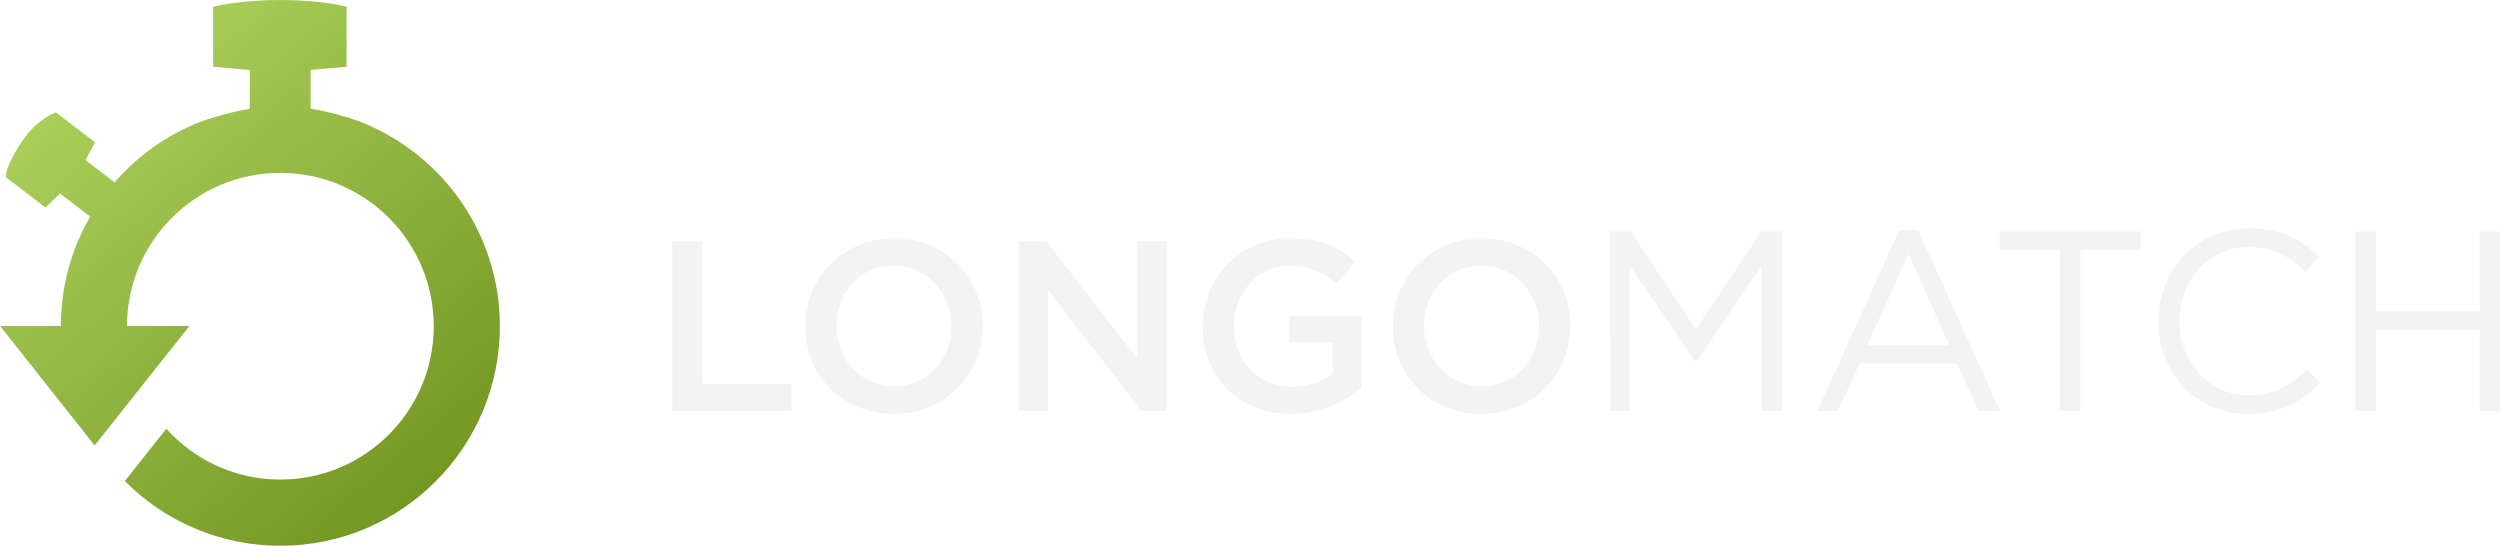
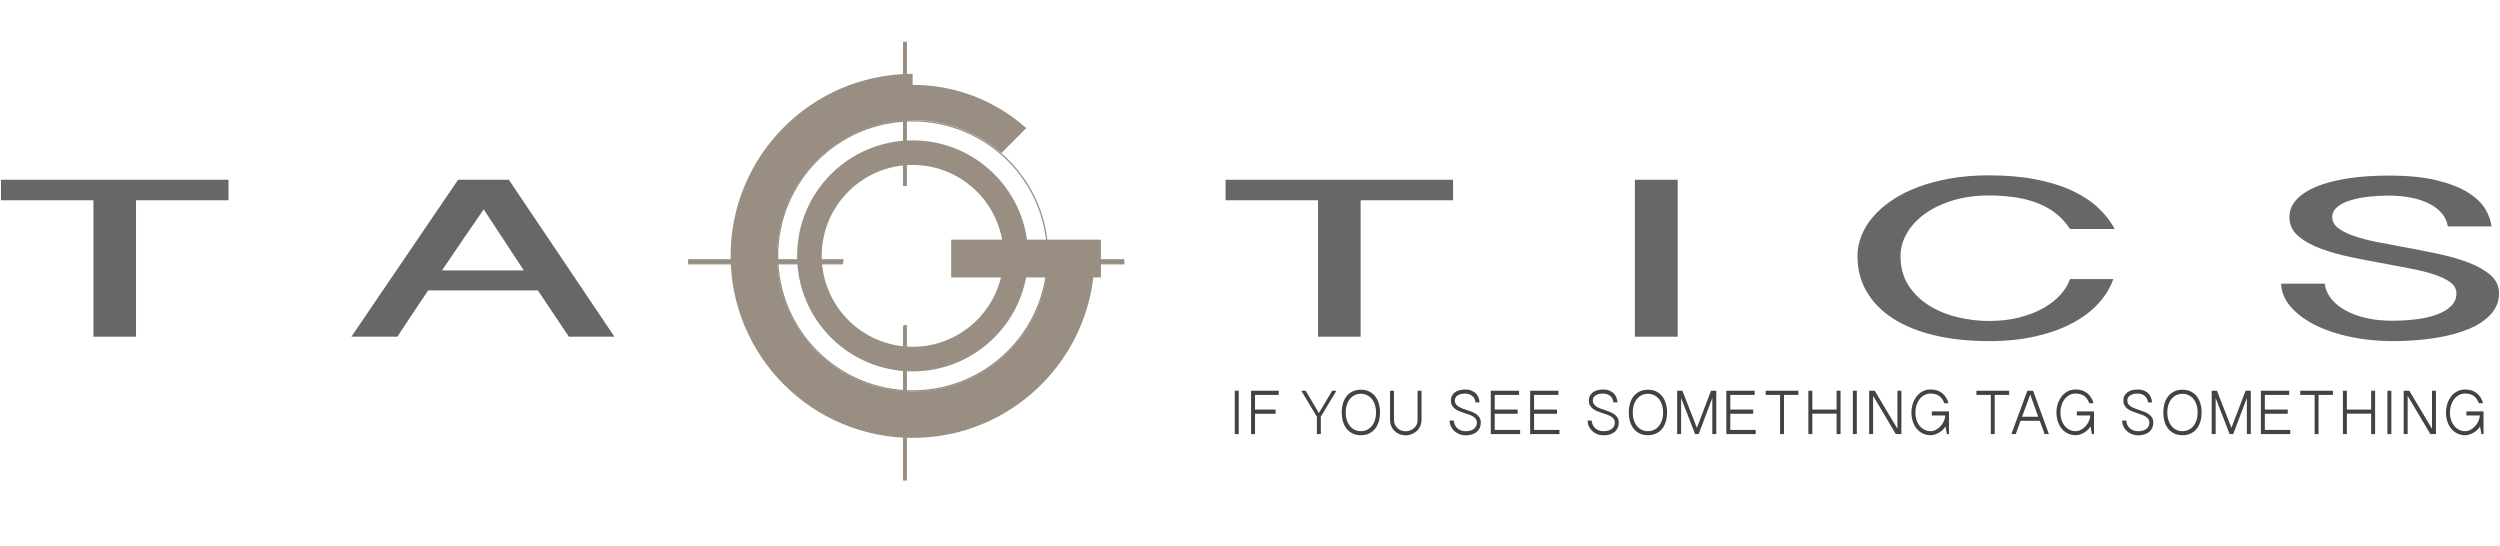
- <svg xmlns="http://www.w3.org/2000/svg" version="1.1" id="Capa_1" x="0px" y="0px" width="1920" height="419.141" viewBox="0 0 1920 419.141" enable-background="new 0 0 480 270.148" xml:space="preserve">
-   <defs id="defs34" />
-   <linearGradient id="SVGID_1_" gradientUnits="userSpaceOnUse" x1="126.907" y1="166.377" x2="69.908" y2="99.377" gradientTransform="matrix(5.289577,0,0,5.289577,-307.4831,-477.9291)">
-     <stop offset="0" style="stop-color:#6E921C" id="stop4" />
-     <stop offset="1" style="stop-color:#ABD05C" id="stop6" />
-   </linearGradient>
-   <path d="m 171.721,87.966 c 10.653,-2.883 19.614,-4.316 20.085,-4.364 V 53.774 l -28.13,-2.534 V 5.115 c 0,0 20.539,-5.115 51.267,-5.115 32.785,0 51.24,5.115 51.24,5.115 V 51.251 l -27.659,2.476 v 29.865 c 0.545,0.032 6.654,0.619 20.185,4.242 13.515,3.639 20.312,6.612 20.312,6.612 61.491,25.157 104.887,85.532 104.887,156.085 0,93.118 -75.488,168.611 -168.574,168.611 -46.686,0 -88.939,-18.99 -119.465,-49.685 l 31.859,-40.206 c 21.55,23.951 52.785,39.048 87.585,39.048 65.046,0 117.794,-52.695 117.794,-117.762 0,-65.062 -52.748,-117.788 -117.794,-117.788 -64.988,0 -117.656,52.626 -117.799,117.55 h 48.008 L 72.689,342.125 0,250.297 h 46.744 c 0.026,-30.553 8.215,-59.222 22.512,-83.951 L 46.067,148.605 34.874,159.333 4.718,136.233 c 0,0 -1.873,-7.442 13.16,-28.982 C 29.32,90.833 42.935,86.278 42.935,86.278 l 30.135,23.1 -7.448,13.536 22.359,17.149 c 17.641,-20.349 40.095,-36.382 65.575,-46.4 0.005,0.005 7.495,-2.793 18.164,-5.697 z" id="path8" style="fill:url(#SVGID_1_)" />
-   <g id="g10" transform="matrix(5.289577,0,0,5.289577,-307.4831,-477.9291)">
-     <path d="m 155.734,125.384 h 4.333 v 20.699 h 12.958 v 3.94 h -17.29 l -0.001,-24.639 0,0 z" id="path12" style="fill:#f3f3f3" />
-     <path d="m 175.029,137.778 v -0.074 c 0,-6.935 5.354,-12.743 12.922,-12.743 7.565,0 12.851,5.738 12.851,12.674 v 0.069 c 0,6.938 -5.351,12.742 -12.917,12.742 -7.578,0 -12.856,-5.736 -12.856,-12.668 z m 21.23,0 v -0.074 c 0,-4.786 -3.485,-8.771 -8.378,-8.771 -4.897,0 -8.313,3.91 -8.313,8.698 v 0.069 c 0,4.79 3.486,8.729 8.383,8.729 4.89,0.004 8.308,-3.868 8.308,-8.651 z" id="path14" style="fill:#f3f3f3" />
-     <path d="m 206.043,125.384 h 4.009 l 13.204,17.037 v -17.037 h 4.26 v 24.643 h -3.626 l -13.593,-17.53 v 17.53 h -4.254 v -24.643 l 0,0 z" id="path16" style="fill:#f3f3f3" />
-     <path d="m 232.758,137.778 v -0.074 c 0,-6.901 5.283,-12.743 12.715,-12.743 4.294,0 6.933,1.196 9.464,3.341 l -2.743,3.274 c -1.897,-1.617 -3.768,-2.643 -6.896,-2.643 -4.545,0 -7.995,3.981 -7.995,8.698 v 0.069 c 0,5.07 3.344,8.801 8.378,8.801 2.328,0 4.437,-0.737 5.952,-1.86 v -4.617 h -6.305 v -3.768 h 10.491 v 10.354 c -2.432,2.077 -5.917,3.834 -10.277,3.834 -7.717,0.002 -12.784,-5.488 -12.784,-12.666 z" id="path18" style="fill:#f3f3f3" />
-     <path d="m 260.358,137.778 v -0.074 c 0,-6.935 5.352,-12.743 12.925,-12.743 7.565,0 12.85,5.738 12.85,12.674 v 0.069 c 0,6.938 -5.354,12.742 -12.92,12.742 -7.574,0 -12.855,-5.736 -12.855,-12.668 z m 21.229,0 v -0.074 c 0,-4.786 -3.485,-8.771 -8.378,-8.771 -4.896,0 -8.312,3.91 -8.312,8.698 v 0.069 c 0,4.79 3.484,8.729 8.381,8.729 4.896,0.004 8.309,-3.868 8.309,-8.651 z" id="path20" style="fill:#f3f3f3" />
-     <path d="m 291.892,123.943 h 2.982 l 9.496,14.229 9.509,-14.229 h 2.979 v 26.081 h -2.943 v -21.127 l -9.498,13.976 h -0.149 l -9.502,-13.938 v 21.091 h -2.87 l -0.004,-26.083 0,0 z" id="path22" style="fill:#f3f3f3" />
-     <path d="m 333.883,123.755 h 2.756 l 11.893,26.271 h -3.169 l -3.058,-6.895 h -14.197 l -3.091,6.895 h -3.021 l 11.887,-26.271 z m 7.267,16.694 -5.921,-13.267 -5.966,13.267 h 11.887 z" id="path24" style="fill:#f3f3f3" />
-     <path d="m 357.203,126.659 h -8.752 v -2.717 h 20.492 v 2.717 h -8.754 v 23.364 h -2.986 v -23.364 z" id="path26" style="fill:#f3f3f3" />
-     <path d="m 371.515,137.057 v -0.071 c 0,-7.382 5.515,-13.492 13.188,-13.492 4.735,0 7.565,1.675 10.177,4.137 l -2.011,2.161 c -2.198,-2.089 -4.66,-3.578 -8.197,-3.578 -5.776,0 -10.103,4.696 -10.103,10.696 v 0.076 c 0,6.039 4.36,10.769 10.103,10.769 3.572,0 5.925,-1.378 8.419,-3.763 l 1.938,1.896 c -2.719,2.761 -5.702,4.59 -10.432,4.59 -7.527,-0.003 -13.082,-5.93 -13.082,-13.421 z" id="path28" style="fill:#f3f3f3" />
-     <path d="m 400.17,123.943 h 2.944 v 11.587 h 15.054 v -11.587 h 2.94 v 26.081 h -2.94 v -11.736 h -15.054 v 11.736 h -2.944 v -26.081 z" id="path30" style="fill:#f3f3f3" />
+ <svg xmlns="http://www.w3.org/2000/svg" version="1.1" id="Capa_1" x="0px" y="0px" width="1920px" height="419.141px" viewBox="0 0 1920 419.141" enable-background="new 0 0 1920 419.141" xml:space="preserve">
+   <g>
+     <g>
+       <path fill="#676767" d="M175.464,138.05v15.751h-70.997v104.78H71.754v-104.78H0.756V138.05H175.464z" />
+       <path fill="#676767" d="M390.792,138.05l81.089,120.531h-34.976l-23.839-35.557h-84.222c-3.829,5.722-7.805,11.647-11.921,17.778    c-4.118,6.129-8.034,12.059-11.746,17.778h-35.323l81.959-120.531H390.792z M371.477,160.78    c-5.454,7.921-10.762,15.655-15.922,23.199c-5.163,7.545-10.527,15.436-16.096,23.672h62.818L371.477,160.78z" />
+       <path fill="#676767" d="M1115.955,138.05v15.751h-70.997v104.78h-32.713v-104.78h-70.998V138.05H1115.955z" />
+       <path fill="#676767" d="M1288.476,138.05v120.531h-32.886V138.05H1288.476z" />
+       <path fill="#676767" d="M1459.604,196.807c0,8.487,1.976,15.843,5.917,22.068c3.943,6.226,9.138,11.381,15.576,15.468    c6.437,4.089,13.717,7.137,21.839,9.147c8.119,2.014,16.354,3.018,24.708,3.018c8.584,0,16.385-0.91,23.404-2.733    c7.02-1.825,13.168-4.244,18.448-7.264c5.274-3.017,9.627-6.443,13.05-10.278c3.422-3.836,5.828-7.796,7.221-11.885h33.237    c-2.323,6.602-6.093,12.795-11.313,18.58c-5.217,5.784-11.859,10.829-19.924,15.136s-17.461,7.704-28.188,10.187    c-10.731,2.482-22.708,3.724-35.935,3.724c-15.429,0-29.38-1.477-41.852-4.433c-12.472-2.952-23.084-7.242-31.841-12.872    c-8.76-5.625-15.517-12.48-20.271-20.559c-4.76-8.081-7.138-17.244-7.138-27.493c0-5.281,1.015-10.483,3.045-15.607    c2.029-5.125,5.02-9.981,8.962-14.572c3.945-4.588,8.79-8.817,14.53-12.684c5.745-3.868,12.358-7.215,19.839-10.045    c7.482-2.83,15.776-5.045,24.886-6.648c9.103-1.604,18.937-2.405,29.493-2.405c13.338,0,25.319,1.022,35.933,3.065    c10.614,2.043,19.895,4.904,27.841,8.582c7.946,3.677,14.646,8.033,20.101,13.062c5.451,5.031,9.746,10.532,12.878,16.504h-34.282    c-5.569-8.676-13.457-15.136-23.664-19.381c-10.211-4.244-23.145-6.366-38.806-6.366c-9.978,0-19.115,1.259-27.406,3.773    c-8.299,2.515-15.432,5.91-21.404,10.185c-5.975,4.276-10.617,9.243-13.922,14.902    C1461.262,184.64,1459.604,190.582,1459.604,196.807z" />
+       <path fill="#676767" d="M1785.429,217.837c0.466,4.151,2.06,7.955,4.789,11.413c2.722,3.457,6.35,6.459,10.874,9.006    c4.525,2.547,9.834,4.528,15.924,5.941c6.088,1.415,12.789,2.122,20.099,2.122c6.496,0,12.727-0.378,18.703-1.132    c5.976-0.756,11.227-1.963,15.751-3.632c4.525-1.665,8.147-3.833,10.873-6.506c2.727-2.672,4.09-5.927,4.09-9.761    c0-3.27-1.478-6.037-4.438-8.3c-2.957-2.265-6.932-4.243-11.918-5.941c-4.99-1.698-10.677-3.175-17.056-4.433    c-6.382-1.258-12.991-2.514-19.835-3.773c-9.049-1.634-18.041-3.362-26.972-5.186c-8.938-1.822-16.969-4.071-24.102-6.744    c-7.136-2.671-12.906-5.941-17.314-9.808c-4.411-3.868-6.613-8.661-6.613-14.383c0-5.155,1.882-9.715,5.657-13.675    c3.766-3.961,9.016-7.292,15.746-9.997c6.727-2.703,14.762-4.746,24.101-6.13c9.339-1.383,19.575-2.075,30.714-2.075    c14.85,0,27.231,1.226,37.149,3.678c9.923,2.452,17.895,5.597,23.93,9.431c6.03,3.836,10.412,8.049,13.138,12.638    c2.726,4.59,4.318,9.023,4.785,13.298h-33.586c-0.579-3.835-2.148-7.23-4.697-10.186c-2.554-2.955-5.858-5.437-9.918-7.45    c-4.063-2.012-8.73-3.521-14.01-4.528c-5.28-1.004-10.874-1.509-16.791-1.509c-5.339,0-10.59,0.299-15.747,0.896    c-5.161,0.598-9.806,1.541-13.923,2.83c-4.119,1.289-7.426,2.987-9.917,5.092c-2.495,2.107-3.741,4.669-3.741,7.687    c0,3.27,1.506,6.068,4.525,8.394c3.015,2.327,7.016,4.355,12.006,6.083c4.985,1.729,10.701,3.239,17.138,4.526    c6.438,1.29,13.14,2.562,20.101,3.82c9.05,1.635,17.982,3.381,26.796,5.234c8.815,1.855,16.762,4.118,23.842,6.792    c7.073,2.671,12.789,5.909,17.138,9.712c4.354,3.806,6.525,8.476,6.525,14.007c0,6.034-2.059,11.348-6.177,15.939    c-4.118,4.588-9.829,8.408-17.14,11.456c-7.31,3.054-15.98,5.364-26.016,6.933c-10.035,1.572-20.968,2.356-32.798,2.356    c-10.677,0-21.057-1.019-31.149-3.065c-10.094-2.042-19.084-4.982-26.973-8.814c-7.889-3.838-14.301-8.474-19.229-13.912    c-4.931-5.438-7.569-11.554-7.916-18.345H1785.429z" />
+     </g>
+     <path d="M197.407,199.037" />
+     <path fill="#988E82" d="M700.899,107.796c-48.996,0-88.709,39.717-88.709,88.71c0,48.994,39.713,88.712,88.709,88.712   c48.991,0,88.709-39.718,88.709-88.712C789.608,147.514,749.891,107.796,700.899,107.796z M700.899,266.322   c-38.559,0-69.817-31.257-69.817-69.815c0-38.562,31.259-69.82,69.817-69.82c38.56,0,69.82,31.258,69.82,69.82   C770.72,235.065,739.459,266.322,700.899,266.322z" />
+     <circle fill="none" stroke="#988E82" stroke-miterlimit="10" cx="700.899" cy="196.507" r="103.704" />
+     <g>
+       <g>
+         <path fill="#988E82" stroke="#988E82" stroke-miterlimit="10" d="M696,32.57h-2v110.35c0-0.04,2-0.128,2-0.128V32.57z" />
+         <path fill="#988E82" stroke="#988E82" stroke-miterlimit="10" d="M529,199.57v3h118.314c-0.04,0-0.129,0-0.129-3H529z" />
+         <path fill="#988E82" stroke="#988E82" stroke-miterlimit="10" d="M863,199.57H754.612c0,3-0.089,3-0.129,3H863V199.57z" />
+         <path fill="#988E82" stroke="#988E82" stroke-miterlimit="10" d="M694,368.57h2V250.224c0,0-2-0.093-2-0.13V368.57z" />
+       </g>
+     </g>
+     <rect x="730.5" y="184.07" fill="#988E82" width="115" height="29" />
+     <g>
+       <path fill="#988E82" d="M805.22,199.07c-1.018,56-47.318,102.132-104.32,102.132c-57.639,0-104.365-46.895-104.365-104.535    c0-57.638,46.727-104.449,104.365-104.449c26.057,0,49.865,9.532,68.154,25.324l19.13-19.151    c-23.209-20.654-53.772-33.234-87.284-33.234c-72.546,0-131.353,58.802-131.353,131.351c0,72.543,58.807,131.364,131.353,131.364    c71.908,0,130.283-57.802,131.307-128.802C823.132,199.07,814.888,199.07,805.22,199.07z" />
+     </g>
+     <path fill="#988E82" d="M804.948,199.037c-1.348,56.327-47.398,101.584-104.049,101.584c-57.5,0-104.113-46.615-104.113-104.114   c0-56.973,45.761-103.254,102.532-104.101c0.525-0.007,1.054-0.012,1.581-0.012c0-11.892,0-23.783,0-35.676   c-0.529,0-1.057,0.003-1.583,0.008c-76.473,0.849-138.206,63.107-138.206,139.781c0,77.204,62.586,139.789,139.789,139.789   c76.355,0,138.369-61.226,139.724-137.259C828.857,199.037,816.326,199.037,804.948,199.037z" />
+     <path d="M203.849,562.452" />
+     <g>
+       <path fill="#424242" d="M951.341,300.078v33.307h-3.029v-33.307H951.341z" />
+       <path fill="#424242" d="M982.032,300.078v3.214h-18.181v11.259h15.804v3.214h-15.804v15.62h-3.03v-33.307H982.032z" />
+       <path fill="#424242" d="M1012.88,317.242l10.266-17.164h3.214l-11.963,19.933v13.374h-3.03v-13.374l-11.991-19.933h3.396    L1012.88,317.242z" />
+       <path fill="#424242" d="M1059.846,316.77c0,2.562-0.327,4.914-0.981,7.055c-0.652,2.143-1.603,3.983-2.848,5.524    c-1.244,1.541-2.78,2.743-4.608,3.604c-1.83,0.863-3.919,1.294-6.272,1.294c-2.35,0-4.434-0.431-6.254-1.294    c-1.82-0.861-3.356-2.063-4.611-3.604c-1.253-1.541-2.203-3.382-2.847-5.524c-0.646-2.141-0.967-4.493-0.967-7.055    c0-2.558,0.32-4.909,0.967-7.051c0.644-2.143,1.594-3.983,2.847-5.524c1.255-1.541,2.791-2.743,4.611-3.606    c1.82-0.862,3.904-1.292,6.254-1.292c2.354,0,4.442,0.43,6.272,1.292c1.828,0.863,3.364,2.065,4.608,3.606    c1.245,1.541,2.195,3.382,2.848,5.524C1059.519,311.86,1059.846,314.212,1059.846,316.77z M1056.788,316.77    c0-2.244-0.3-4.256-0.901-6.031c-0.6-1.778-1.424-3.279-2.469-4.509c-1.046-1.226-2.276-2.167-3.696-2.819    c-1.419-0.654-2.947-0.979-4.586-0.979c-1.653,0-3.184,0.325-4.596,0.979c-1.411,0.652-2.638,1.594-3.684,2.819    c-1.045,1.229-1.864,2.73-2.455,4.509c-0.592,1.775-0.89,3.787-0.89,6.031c0,2.248,0.298,4.26,0.89,6.035    c0.591,1.778,1.41,3.283,2.455,4.521c1.046,1.234,2.272,2.181,3.684,2.834c1.412,0.653,2.942,0.98,4.596,0.98    c1.639,0,3.167-0.327,4.586-0.98c1.42-0.653,2.65-1.6,3.696-2.834c1.045-1.237,1.869-2.742,2.469-4.521    C1056.488,321.029,1056.788,319.018,1056.788,316.77z" />
+       <path fill="#424242" d="M1070.579,300.078v22.415c0,1.358,0.257,2.577,0.771,3.656s1.188,1.993,2.023,2.741    c0.837,0.75,1.776,1.324,2.822,1.724c1.045,0.404,2.089,0.604,3.136,0.604c1.13,0,2.253-0.183,3.369-0.55    c1.113-0.365,2.115-0.91,3.004-1.632c0.888-0.723,1.61-1.621,2.169-2.692c0.555-1.069,0.834-2.319,0.834-3.747v-22.519h3.03    v22.284c0,1.287-0.171,2.48-0.508,3.577c-0.34,1.099-0.804,2.091-1.386,2.979c-0.583,0.887-1.274,1.671-2.076,2.351    c-0.801,0.68-1.658,1.245-2.572,1.698c-0.914,0.452-1.868,0.797-2.862,1.031c-0.991,0.234-1.975,0.353-2.95,0.353    c-1.411,0-2.817-0.257-4.219-0.771c-1.402-0.513-2.669-1.275-3.802-2.286c-1.132-1.009-2.05-2.273-2.757-3.787    c-0.704-1.516-1.057-3.265-1.057-5.25v-22.18H1070.579z" />
+       <path fill="#424242" d="M1116.471,322.99c0.069,1.182,0.339,2.275,0.812,3.276c0.47,1.002,1.101,1.864,1.894,2.586    c0.792,0.723,1.724,1.288,2.794,1.698c1.071,0.41,2.25,0.614,3.539,0.614c1.149,0,2.25-0.121,3.305-0.365    c1.053-0.246,1.982-0.631,2.783-1.163s1.439-1.219,1.92-2.063c0.479-0.845,0.717-1.877,0.717-3.096    c0-1.099-0.287-2.024-0.861-2.782c-0.574-0.757-1.327-1.407-2.261-1.946c-0.931-0.54-1.993-1.014-3.186-1.424    c-1.194-0.408-2.417-0.823-3.67-1.24c-1.254-0.418-2.479-0.87-3.669-1.358c-1.194-0.487-2.257-1.089-3.188-1.804    c-0.934-0.713-1.686-1.574-2.261-2.585c-0.574-1.011-0.861-2.237-0.861-3.685c0-1.375,0.264-2.589,0.797-3.645    c0.53-1.053,1.274-1.941,2.232-2.662c0.959-0.724,2.099-1.269,3.422-1.634c1.323-0.364,2.779-0.549,4.363-0.549    c2.107,0,3.867,0.314,5.275,0.941c1.412,0.627,2.544,1.424,3.397,2.391c0.853,0.967,1.472,2.034,1.854,3.199    c0.384,1.168,0.61,2.289,0.679,3.37h-3.134c-0.087-1.113-0.356-2.094-0.81-2.938s-1.041-1.556-1.764-2.13    c-0.724-0.574-1.554-1.005-2.495-1.292c-0.939-0.288-1.941-0.432-3.003-0.432c-0.958,0-1.903,0.097-2.834,0.286    c-0.932,0.193-1.764,0.502-2.496,0.929c-0.731,0.427-1.322,0.98-1.775,1.658c-0.453,0.68-0.68,1.516-0.68,2.507    c0,1.099,0.288,2.029,0.862,2.796s1.327,1.429,2.26,1.984c0.932,0.559,1.994,1.047,3.187,1.464    c1.194,0.417,2.412,0.837,3.657,1.254c1.246,0.418,2.464,0.875,3.657,1.372c1.193,0.496,2.256,1.1,3.187,1.815    c0.932,0.714,1.686,1.562,2.261,2.548c0.574,0.982,0.861,2.181,0.861,3.591c0,1.62-0.291,3.048-0.874,4.284    c-0.585,1.236-1.398,2.269-2.443,3.096c-1.046,0.828-2.284,1.45-3.723,1.867c-1.437,0.417-2.999,0.627-4.689,0.627    c-1.532,0-3.017-0.267-4.452-0.796c-1.438-0.531-2.723-1.284-3.854-2.261c-1.132-0.976-2.051-2.163-2.755-3.564    c-0.707-1.403-1.084-2.981-1.137-4.74H1116.471z" />
+       <path fill="#424242" d="M1166.65,300.078v3.214h-18.703v11.259h17.606v3.214h-17.606v12.407h19.514v3.213h-22.544v-33.307H1166.65    z" />
+       <path fill="#424242" d="M1196.87,300.078v3.214h-18.702v11.259h17.606v3.214h-17.606v12.407h19.514v3.213h-22.544v-33.307H1196.87    z" />
+       <path fill="#424242" d="M1222.416,322.99c0.068,1.182,0.34,2.275,0.811,3.276c0.47,1.002,1.101,1.864,1.894,2.586    c0.793,0.723,1.724,1.288,2.795,1.698s2.25,0.614,3.54,0.614c1.148,0,2.25-0.121,3.305-0.365c1.052-0.246,1.98-0.631,2.781-1.163    s1.441-1.219,1.921-2.063c0.479-0.845,0.718-1.877,0.718-3.096c0-1.099-0.287-2.024-0.862-2.782    c-0.574-0.757-1.327-1.407-2.26-1.946c-0.932-0.54-1.995-1.014-3.188-1.424c-1.193-0.408-2.415-0.823-3.67-1.24    c-1.254-0.418-2.478-0.87-3.669-1.358c-1.192-0.487-2.256-1.089-3.188-1.804c-0.933-0.713-1.686-1.574-2.26-2.585    s-0.862-2.237-0.862-3.685c0-1.375,0.265-2.589,0.797-3.645c0.53-1.053,1.275-1.941,2.233-2.662    c0.958-0.724,2.1-1.269,3.422-1.634c1.323-0.364,2.778-0.549,4.363-0.549c2.107,0,3.866,0.314,5.275,0.941    c1.411,0.627,2.543,1.424,3.396,2.391c0.854,0.967,1.473,2.034,1.854,3.199c0.384,1.168,0.61,2.289,0.68,3.37h-3.135    c-0.086-1.113-0.356-2.094-0.809-2.938c-0.453-0.845-1.04-1.556-1.764-2.13s-1.554-1.005-2.495-1.292    c-0.939-0.288-1.941-0.432-3.003-0.432c-0.958,0-1.903,0.097-2.835,0.286c-0.931,0.193-1.763,0.502-2.495,0.929    c-0.731,0.427-1.323,0.98-1.775,1.658c-0.453,0.68-0.68,1.516-0.68,2.507c0,1.099,0.287,2.029,0.861,2.796    c0.575,0.767,1.328,1.429,2.261,1.984c0.931,0.559,1.994,1.047,3.188,1.464c1.192,0.417,2.411,0.837,3.656,1.254    c1.245,0.418,2.464,0.875,3.657,1.372c1.192,0.496,2.256,1.1,3.188,1.815c0.931,0.714,1.686,1.562,2.26,2.548    c0.574,0.982,0.861,2.181,0.861,3.591c0,1.62-0.291,3.048-0.874,4.284c-0.585,1.236-1.398,2.269-2.442,3.096    c-1.047,0.828-2.286,1.45-3.725,1.867c-1.436,0.417-2.998,0.627-4.688,0.627c-1.533,0-3.018-0.267-4.454-0.796    c-1.437-0.531-2.722-1.284-3.854-2.261c-1.133-0.976-2.051-2.163-2.755-3.564c-0.707-1.403-1.084-2.981-1.137-4.74H1222.416z" />
+       <path fill="#424242" d="M1280.301,316.77c0,2.562-0.327,4.914-0.981,7.055c-0.652,2.143-1.603,3.983-2.848,5.524    c-1.243,1.541-2.78,2.743-4.608,3.604c-1.83,0.863-3.919,1.294-6.271,1.294c-2.351,0-4.435-0.431-6.255-1.294    c-1.819-0.861-3.356-2.063-4.61-3.604s-2.204-3.382-2.848-5.524c-0.646-2.141-0.967-4.493-0.967-7.055    c0-2.558,0.321-4.909,0.967-7.051c0.644-2.143,1.594-3.983,2.848-5.524s2.791-2.743,4.61-3.606    c1.82-0.862,3.904-1.292,6.255-1.292c2.353,0,4.441,0.43,6.271,1.292c1.828,0.863,3.365,2.065,4.608,3.606    c1.245,1.541,2.195,3.382,2.848,5.524C1279.974,311.86,1280.301,314.212,1280.301,316.77z M1277.243,316.77    c0-2.244-0.3-4.256-0.901-6.031c-0.6-1.778-1.424-3.279-2.468-4.509c-1.046-1.226-2.276-2.167-3.697-2.819    c-1.419-0.654-2.947-0.979-4.585-0.979c-1.654,0-3.185,0.325-4.597,0.979c-1.411,0.652-2.637,1.594-3.684,2.819    c-1.044,1.229-1.864,2.73-2.455,4.509c-0.591,1.775-0.889,3.787-0.889,6.031c0,2.248,0.298,4.26,0.889,6.035    c0.591,1.778,1.411,3.283,2.455,4.521c1.047,1.234,2.272,2.181,3.684,2.834c1.412,0.653,2.942,0.98,4.597,0.98    c1.638,0,3.166-0.327,4.585-0.98c1.421-0.653,2.651-1.6,3.697-2.834c1.044-1.237,1.868-2.742,2.468-4.521    C1276.943,321.029,1277.243,319.018,1277.243,316.77z" />
+       <path fill="#424242" d="M1292.078,300.078l11.13,28.501l10.865-28.501h4.023v33.307h-3.029v-27.741l-10.501,27.741h-2.745    l-10.735-27.741v27.741h-3.029v-33.307H1292.078z" />
+       <path fill="#424242" d="M1347.559,300.078v3.214h-18.703v11.259h17.606v3.214h-17.606v12.407h19.514v3.213h-22.544v-33.307    H1347.559z" />
+       <path fill="#424242" d="M1381.15,300.078v3.214h-11.047v30.093h-3.005v-30.093h-11.051v-3.214H1381.15z" />
+       <path fill="#424242" d="M1391.861,300.078v14.473h18.649v-14.473h3.032v33.307h-3.032v-15.7h-18.649v15.7h-3.03v-33.307H1391.861z    " />
+       <path fill="#424242" d="M1426.025,300.078v33.307h-3.03v-33.307H1426.025z" />
+       <path fill="#424242" d="M1439.791,300.078l17.448,29.206v-29.206h3.033v33.307h-4.286l-17.449-29.413v29.413h-3.03v-33.307    H1439.791z" />
+       <path fill="#424242" d="M1471.028,316.667c0,2.282,0.314,4.32,0.94,6.112c0.628,1.793,1.478,3.309,2.548,4.546    c1.07,1.234,2.312,2.181,3.722,2.834c1.412,0.653,2.908,0.98,4.494,0.98c1.376,0,2.718-0.344,4.021-1.034    c1.306-0.688,2.481-1.596,3.527-2.728s1.902-2.418,2.574-3.854c0.669-1.437,1.048-2.912,1.134-4.429h-10.343v-3.135h13.166v17.424    h-1.619l-1.072-5.93c-0.54,0.976-1.245,1.877-2.115,2.704c-0.871,0.826-1.826,1.541-2.862,2.142    c-1.034,0.602-2.098,1.076-3.186,1.424c-1.09,0.348-2.129,0.522-3.12,0.522c-2.282,0-4.343-0.448-6.179-1.345    c-1.838-0.896-3.4-2.138-4.69-3.724c-1.288-1.582-2.277-3.442-2.964-5.577c-0.688-2.132-1.032-4.444-1.032-6.935    c0-1.445,0.147-2.887,0.445-4.322c0.296-1.438,0.725-2.805,1.292-4.102c0.565-1.298,1.268-2.503,2.102-3.62    c0.838-1.113,1.8-2.079,2.888-2.898c1.088-0.818,2.291-1.458,3.604-1.919c1.315-0.461,2.746-0.692,4.299-0.692    c1.934,0,3.661,0.26,5.186,0.782c1.521,0.522,2.849,1.25,3.981,2.183c1.132,0.932,2.086,2.041,2.862,3.331    c0.773,1.288,1.379,2.7,1.815,4.23h-3.268c-0.886-2.489-2.188-4.345-3.904-5.562c-1.714-1.221-3.941-1.829-6.673-1.829    c-1.708,0-3.271,0.386-4.69,1.162c-1.42,0.775-2.639,1.819-3.657,3.135c-1.02,1.314-1.811,2.843-2.378,4.584    C1471.312,312.87,1471.028,314.715,1471.028,316.667z" />
+       <path fill="#424242" d="M1542.993,300.078v3.214h-11.048v30.093h-3.004v-30.093h-11.051v-3.214H1542.993z" />
+       <path fill="#424242" d="M1561.407,300.078l12.146,33.307h-3.292l-3.709-10.214h-14.784l-3.685,10.214h-3.345l12.278-33.307    H1561.407z M1559.238,303.005l-6.296,17.058h12.408L1559.238,303.005z" />
+       <path fill="#424242" d="M1582.406,316.667c0,2.282,0.314,4.32,0.941,6.112c0.626,1.793,1.476,3.309,2.547,4.546    c1.069,1.234,2.312,2.181,3.722,2.834c1.412,0.653,2.908,0.98,4.494,0.98c1.374,0,2.717-0.344,4.021-1.034    c1.307-0.688,2.482-1.596,3.527-2.728s1.903-2.418,2.574-3.854c0.669-1.437,1.048-2.912,1.134-4.429h-10.343v-3.135h13.165v17.424    h-1.618l-1.071-5.93c-0.541,0.976-1.246,1.877-2.116,2.704c-0.872,0.826-1.825,1.541-2.862,2.142    c-1.036,0.602-2.099,1.076-3.187,1.424c-1.089,0.348-2.128,0.522-3.119,0.522c-2.282,0-4.344-0.448-6.181-1.345    c-1.836-0.896-3.397-2.138-4.688-3.724c-1.29-1.582-2.277-3.442-2.965-5.577c-0.688-2.132-1.031-4.444-1.031-6.935    c0-1.445,0.146-2.887,0.443-4.322c0.297-1.438,0.726-2.805,1.291-4.102c0.567-1.298,1.27-2.503,2.104-3.62    c0.838-1.113,1.8-2.079,2.888-2.898c1.089-0.818,2.289-1.458,3.604-1.919s2.746-0.692,4.298-0.692c1.935,0,3.661,0.26,5.186,0.782    c1.523,0.522,2.851,1.25,3.981,2.183c1.133,0.932,2.087,2.041,2.862,3.331c0.774,1.288,1.381,2.7,1.817,4.23h-3.268    c-0.887-2.489-2.189-4.345-3.904-5.562c-1.715-1.221-3.941-1.829-6.675-1.829c-1.709,0-3.271,0.386-4.689,1.162    c-1.419,0.775-2.638,1.819-3.656,3.135c-1.021,1.314-1.812,2.843-2.378,4.584C1582.689,312.87,1582.406,314.715,1582.406,316.667z    " />
+       <path fill="#424242" d="M1632.948,322.99c0.07,1.182,0.34,2.275,0.812,3.276c0.469,1.002,1.1,1.864,1.893,2.586    c0.793,0.723,1.724,1.288,2.795,1.698c1.07,0.41,2.249,0.614,3.54,0.614c1.148,0,2.248-0.121,3.304-0.365    c1.053-0.246,1.98-0.631,2.782-1.163s1.44-1.219,1.921-2.063c0.479-0.845,0.717-1.877,0.717-3.096    c0-1.099-0.288-2.024-0.862-2.782c-0.574-0.757-1.327-1.407-2.26-1.946c-0.931-0.54-1.993-1.014-3.187-1.424    c-1.194-0.408-2.415-0.823-3.67-1.24c-1.253-0.418-2.478-0.87-3.669-1.358c-1.193-0.487-2.256-1.089-3.187-1.804    c-0.934-0.713-1.687-1.574-2.261-2.585c-0.575-1.011-0.861-2.237-0.861-3.685c0-1.375,0.264-2.589,0.796-3.645    c0.531-1.053,1.274-1.941,2.232-2.662c0.959-0.724,2.099-1.269,3.423-1.634c1.323-0.364,2.778-0.549,4.363-0.549    c2.106,0,3.866,0.314,5.274,0.941c1.412,0.627,2.545,1.424,3.397,2.391c0.854,0.967,1.473,2.034,1.854,3.199    c0.385,1.168,0.61,2.289,0.68,3.37h-3.135c-0.086-1.113-0.356-2.094-0.81-2.938c-0.452-0.845-1.04-1.556-1.764-2.13    c-0.723-0.574-1.553-1.005-2.495-1.292c-0.938-0.288-1.941-0.432-3.002-0.432c-0.959,0-1.904,0.097-2.835,0.286    c-0.931,0.193-1.764,0.502-2.496,0.929c-0.729,0.427-1.322,0.98-1.775,1.658c-0.452,0.68-0.68,1.516-0.68,2.507    c0,1.099,0.288,2.029,0.862,2.796s1.327,1.429,2.262,1.984c0.93,0.559,1.993,1.047,3.186,1.464    c1.193,0.417,2.412,0.837,3.657,1.254c1.246,0.418,2.463,0.875,3.657,1.372c1.193,0.496,2.256,1.1,3.187,1.815    c0.931,0.714,1.686,1.562,2.26,2.548c0.574,0.982,0.862,2.181,0.862,3.591c0,1.62-0.292,3.048-0.874,4.284    c-0.585,1.236-1.398,2.269-2.443,3.096c-1.046,0.828-2.285,1.45-3.724,1.867c-1.438,0.417-2.999,0.627-4.688,0.627    c-1.534,0-3.019-0.267-4.454-0.796c-1.437-0.531-2.722-1.284-3.854-2.261c-1.133-0.976-2.051-2.163-2.756-3.564    c-0.706-1.403-1.083-2.981-1.137-4.74H1632.948z" />
+       <path fill="#424242" d="M1690.836,316.77c0,2.562-0.328,4.914-0.981,7.055c-0.653,2.143-1.602,3.983-2.847,5.524    c-1.244,1.541-2.781,2.743-4.609,3.604c-1.831,0.863-3.92,1.294-6.271,1.294s-4.436-0.431-6.256-1.294    c-1.818-0.861-3.355-2.063-4.609-3.604s-2.204-3.382-2.847-5.524c-0.647-2.141-0.968-4.493-0.968-7.055    c0-2.558,0.32-4.909,0.968-7.051c0.643-2.143,1.593-3.983,2.847-5.524s2.791-2.743,4.609-3.606    c1.82-0.862,3.904-1.292,6.256-1.292s4.44,0.43,6.271,1.292c1.828,0.863,3.365,2.065,4.609,3.606    c1.245,1.541,2.193,3.382,2.847,5.524C1690.508,311.86,1690.836,314.212,1690.836,316.77z M1687.778,316.77    c0-2.244-0.3-4.256-0.901-6.031c-0.6-1.778-1.424-3.279-2.467-4.509c-1.047-1.226-2.277-2.167-3.697-2.819    c-1.42-0.654-2.948-0.979-4.586-0.979c-1.654,0-3.186,0.325-4.596,0.979c-1.412,0.652-2.638,1.594-3.685,2.819    c-1.044,1.229-1.864,2.73-2.455,4.509c-0.591,1.775-0.89,3.787-0.89,6.031c0,2.248,0.299,4.26,0.89,6.035    c0.591,1.778,1.411,3.283,2.455,4.521c1.047,1.234,2.272,2.181,3.685,2.834c1.41,0.653,2.941,0.98,4.596,0.98    c1.638,0,3.166-0.327,4.586-0.98s2.65-1.6,3.697-2.834c1.043-1.237,1.867-2.742,2.467-4.521    C1687.479,321.029,1687.778,319.018,1687.778,316.77z" />
+       <path fill="#424242" d="M1702.611,300.078l11.13,28.501l10.865-28.501h4.022v33.307h-3.029v-27.741l-10.5,27.741h-2.745    l-10.734-27.741v27.741h-3.03v-33.307H1702.611z" />
+       <path fill="#424242" d="M1758.093,300.078v3.214h-18.702v11.259h17.606v3.214h-17.606v12.407h19.514v3.213h-22.544v-33.307    H1758.093z" />
+       <path fill="#424242" d="M1791.684,300.078v3.214h-11.049v30.093h-3.004v-30.093h-11.05v-3.214H1791.684z" />
+       <path fill="#424242" d="M1802.395,300.078v14.473h18.649v-14.473h3.033v33.307h-3.033v-15.7h-18.649v15.7h-3.03v-33.307H1802.395z    " />
+       <path fill="#424242" d="M1836.561,300.078v33.307h-3.03v-33.307H1836.561z" />
+       <path fill="#424242" d="M1850.323,300.078l17.449,29.206v-29.206h3.031v33.307h-4.284l-17.449-29.413v29.413h-3.029v-33.307    H1850.323z" />
+       <path fill="#424242" d="M1881.564,316.667c0,2.282,0.314,4.32,0.94,6.112c0.627,1.793,1.476,3.309,2.548,4.546    c1.068,1.234,2.31,2.181,3.722,2.834c1.41,0.653,2.908,0.98,4.493,0.98c1.375,0,2.717-0.344,4.021-1.034    c1.307-0.688,2.482-1.596,3.526-2.728c1.046-1.132,1.904-2.418,2.575-3.854c0.668-1.437,1.049-2.912,1.135-4.429h-10.343v-3.135    h13.165v17.424h-1.619l-1.071-5.93c-0.54,0.976-1.245,1.877-2.115,2.704c-0.873,0.826-1.827,1.541-2.862,2.142    c-1.036,0.602-2.1,1.076-3.188,1.424s-2.129,0.522-3.12,0.522c-2.28,0-4.343-0.448-6.179-1.345s-3.399-2.138-4.688-3.724    c-1.29-1.582-2.277-3.442-2.964-5.577c-0.689-2.132-1.032-4.444-1.032-6.935c0-1.445,0.147-2.887,0.444-4.322    c0.295-1.438,0.726-2.805,1.291-4.102c0.565-1.298,1.27-2.503,2.104-3.62c0.836-1.113,1.799-2.079,2.888-2.898    c1.088-0.818,2.289-1.458,3.604-1.919c1.313-0.461,2.746-0.692,4.297-0.692c1.934,0,3.661,0.26,5.186,0.782    c1.521,0.522,2.85,1.25,3.982,2.183c1.133,0.932,2.085,2.041,2.861,3.331c0.773,1.288,1.379,2.7,1.816,4.23h-3.267    c-0.888-2.489-2.189-4.345-3.904-5.562c-1.716-1.221-3.942-1.829-6.675-1.829c-1.708,0-3.27,0.386-4.69,1.162    c-1.419,0.775-2.637,1.819-3.656,3.135c-1.019,1.314-1.812,2.843-2.377,4.584C1881.846,312.87,1881.564,314.715,1881.564,316.667z    " />
+     </g>
  </g>
</svg>
